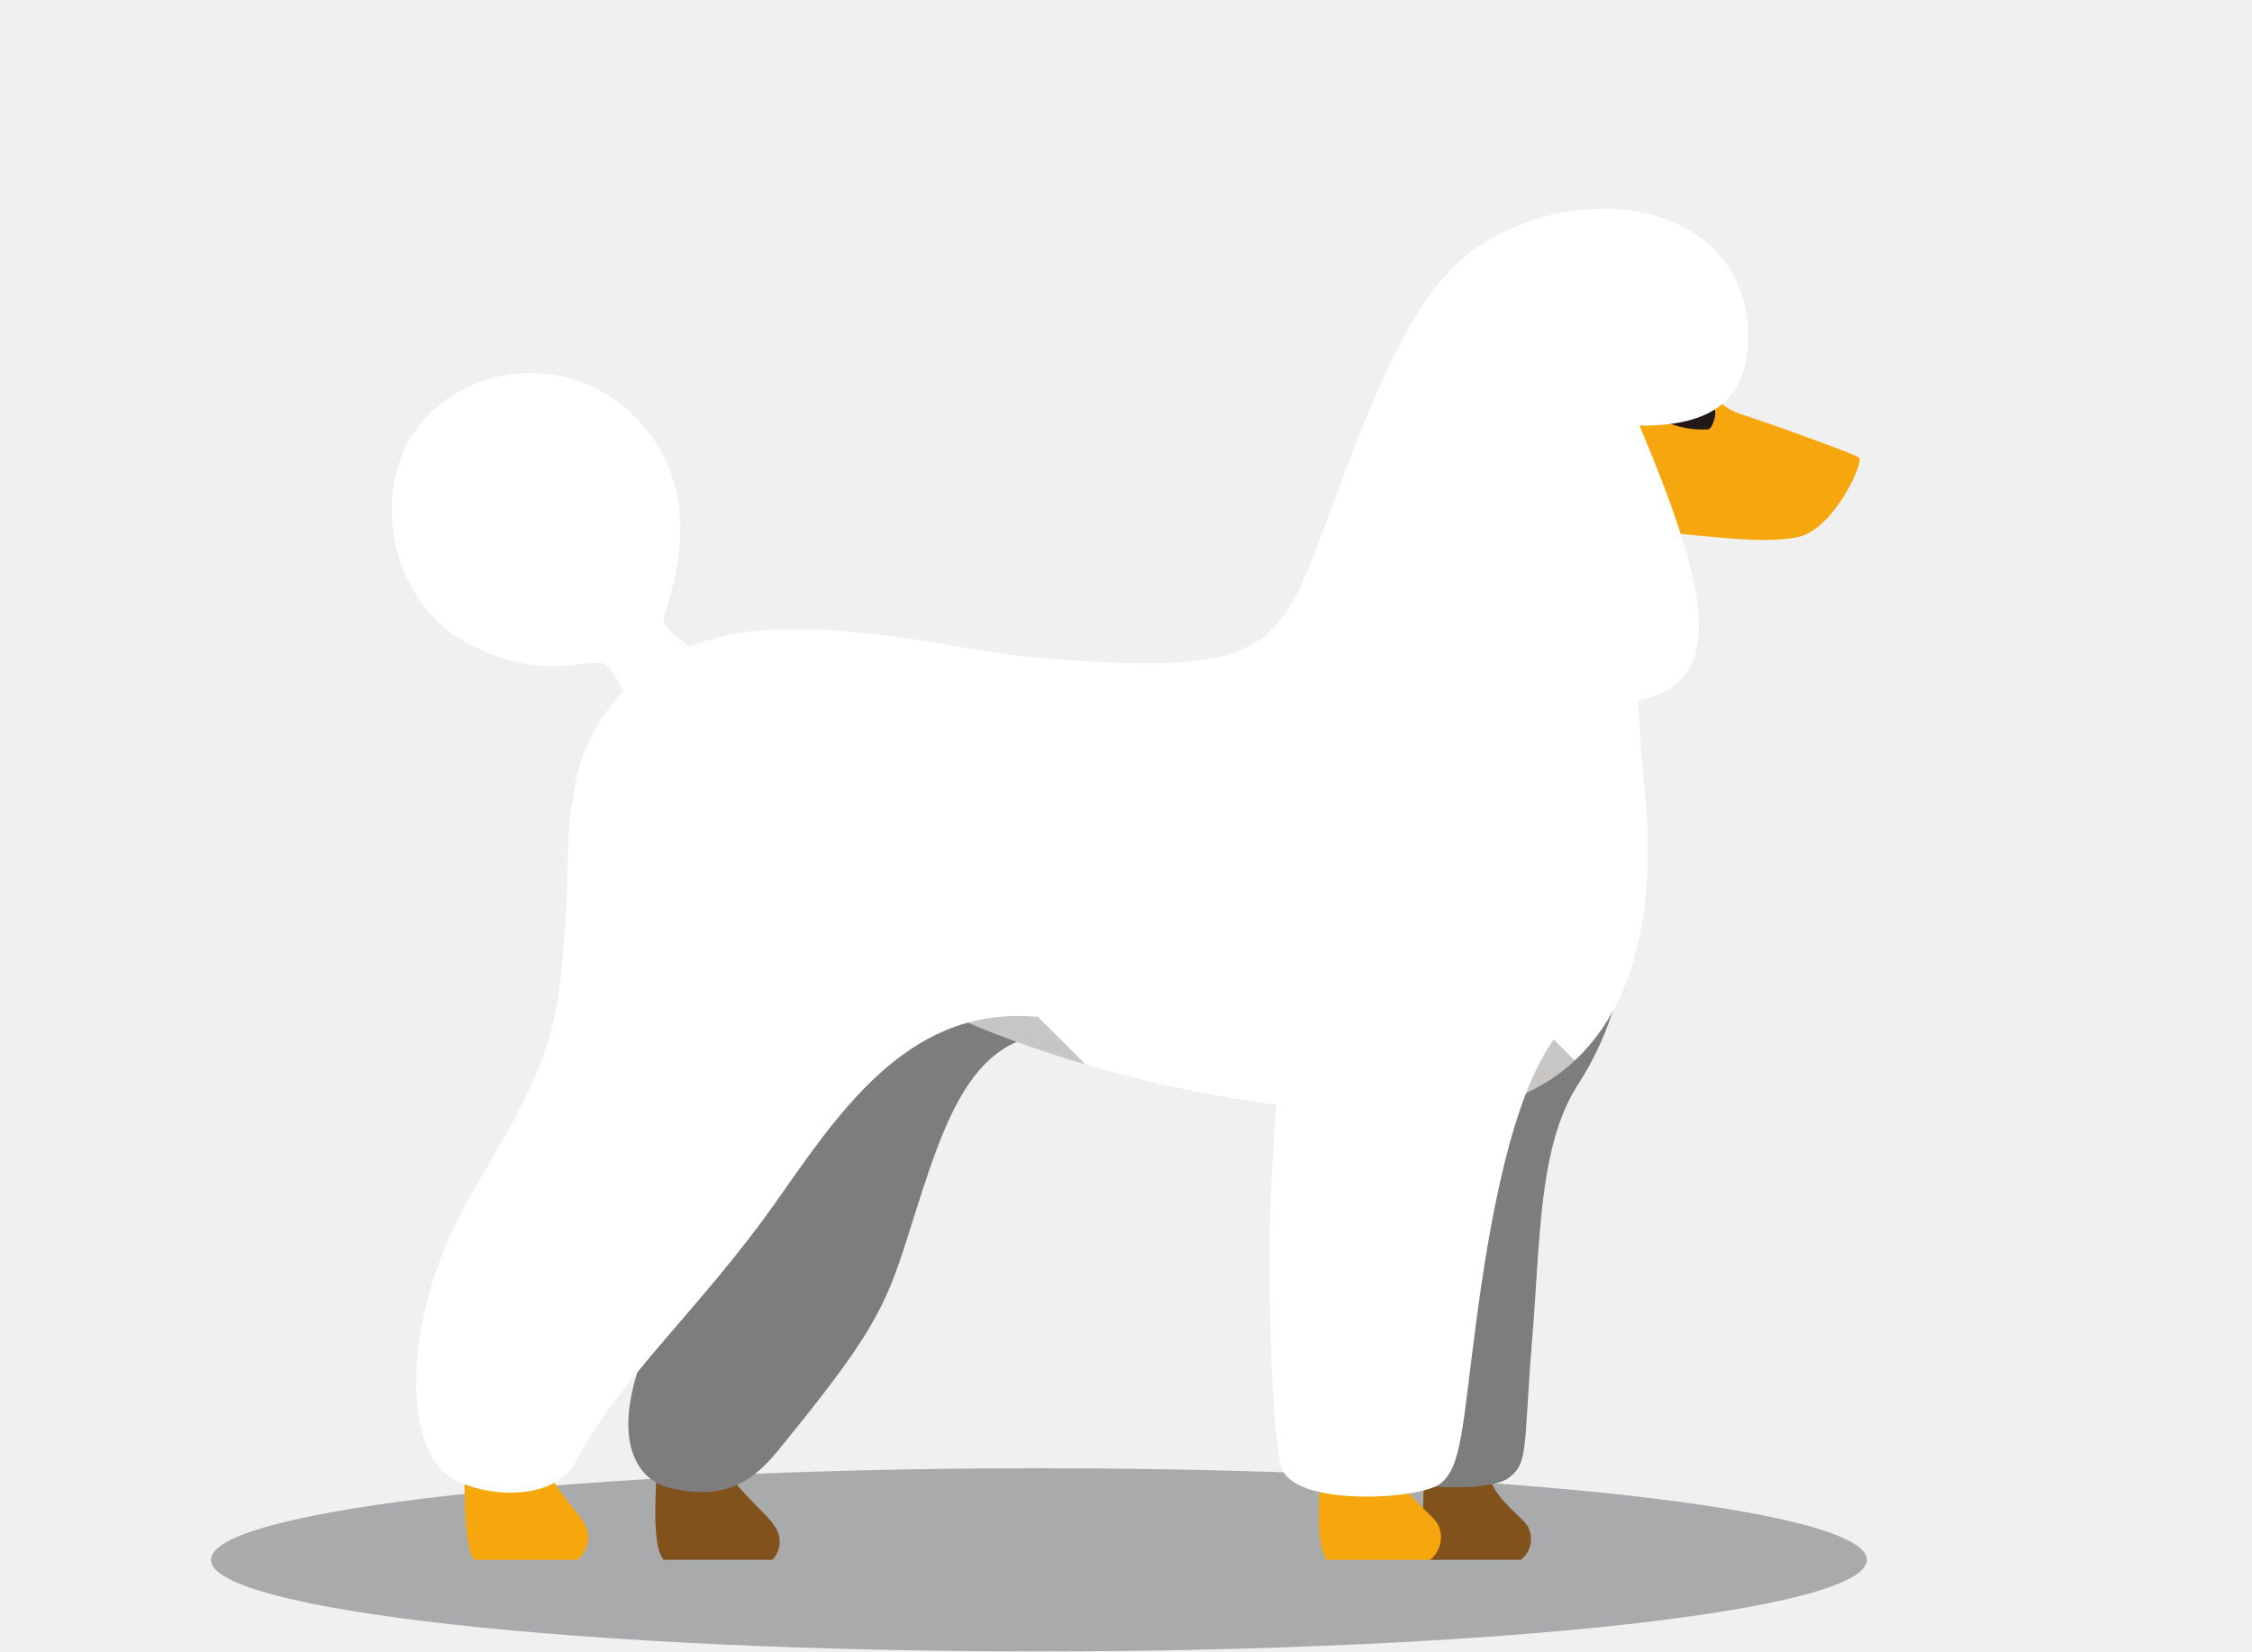
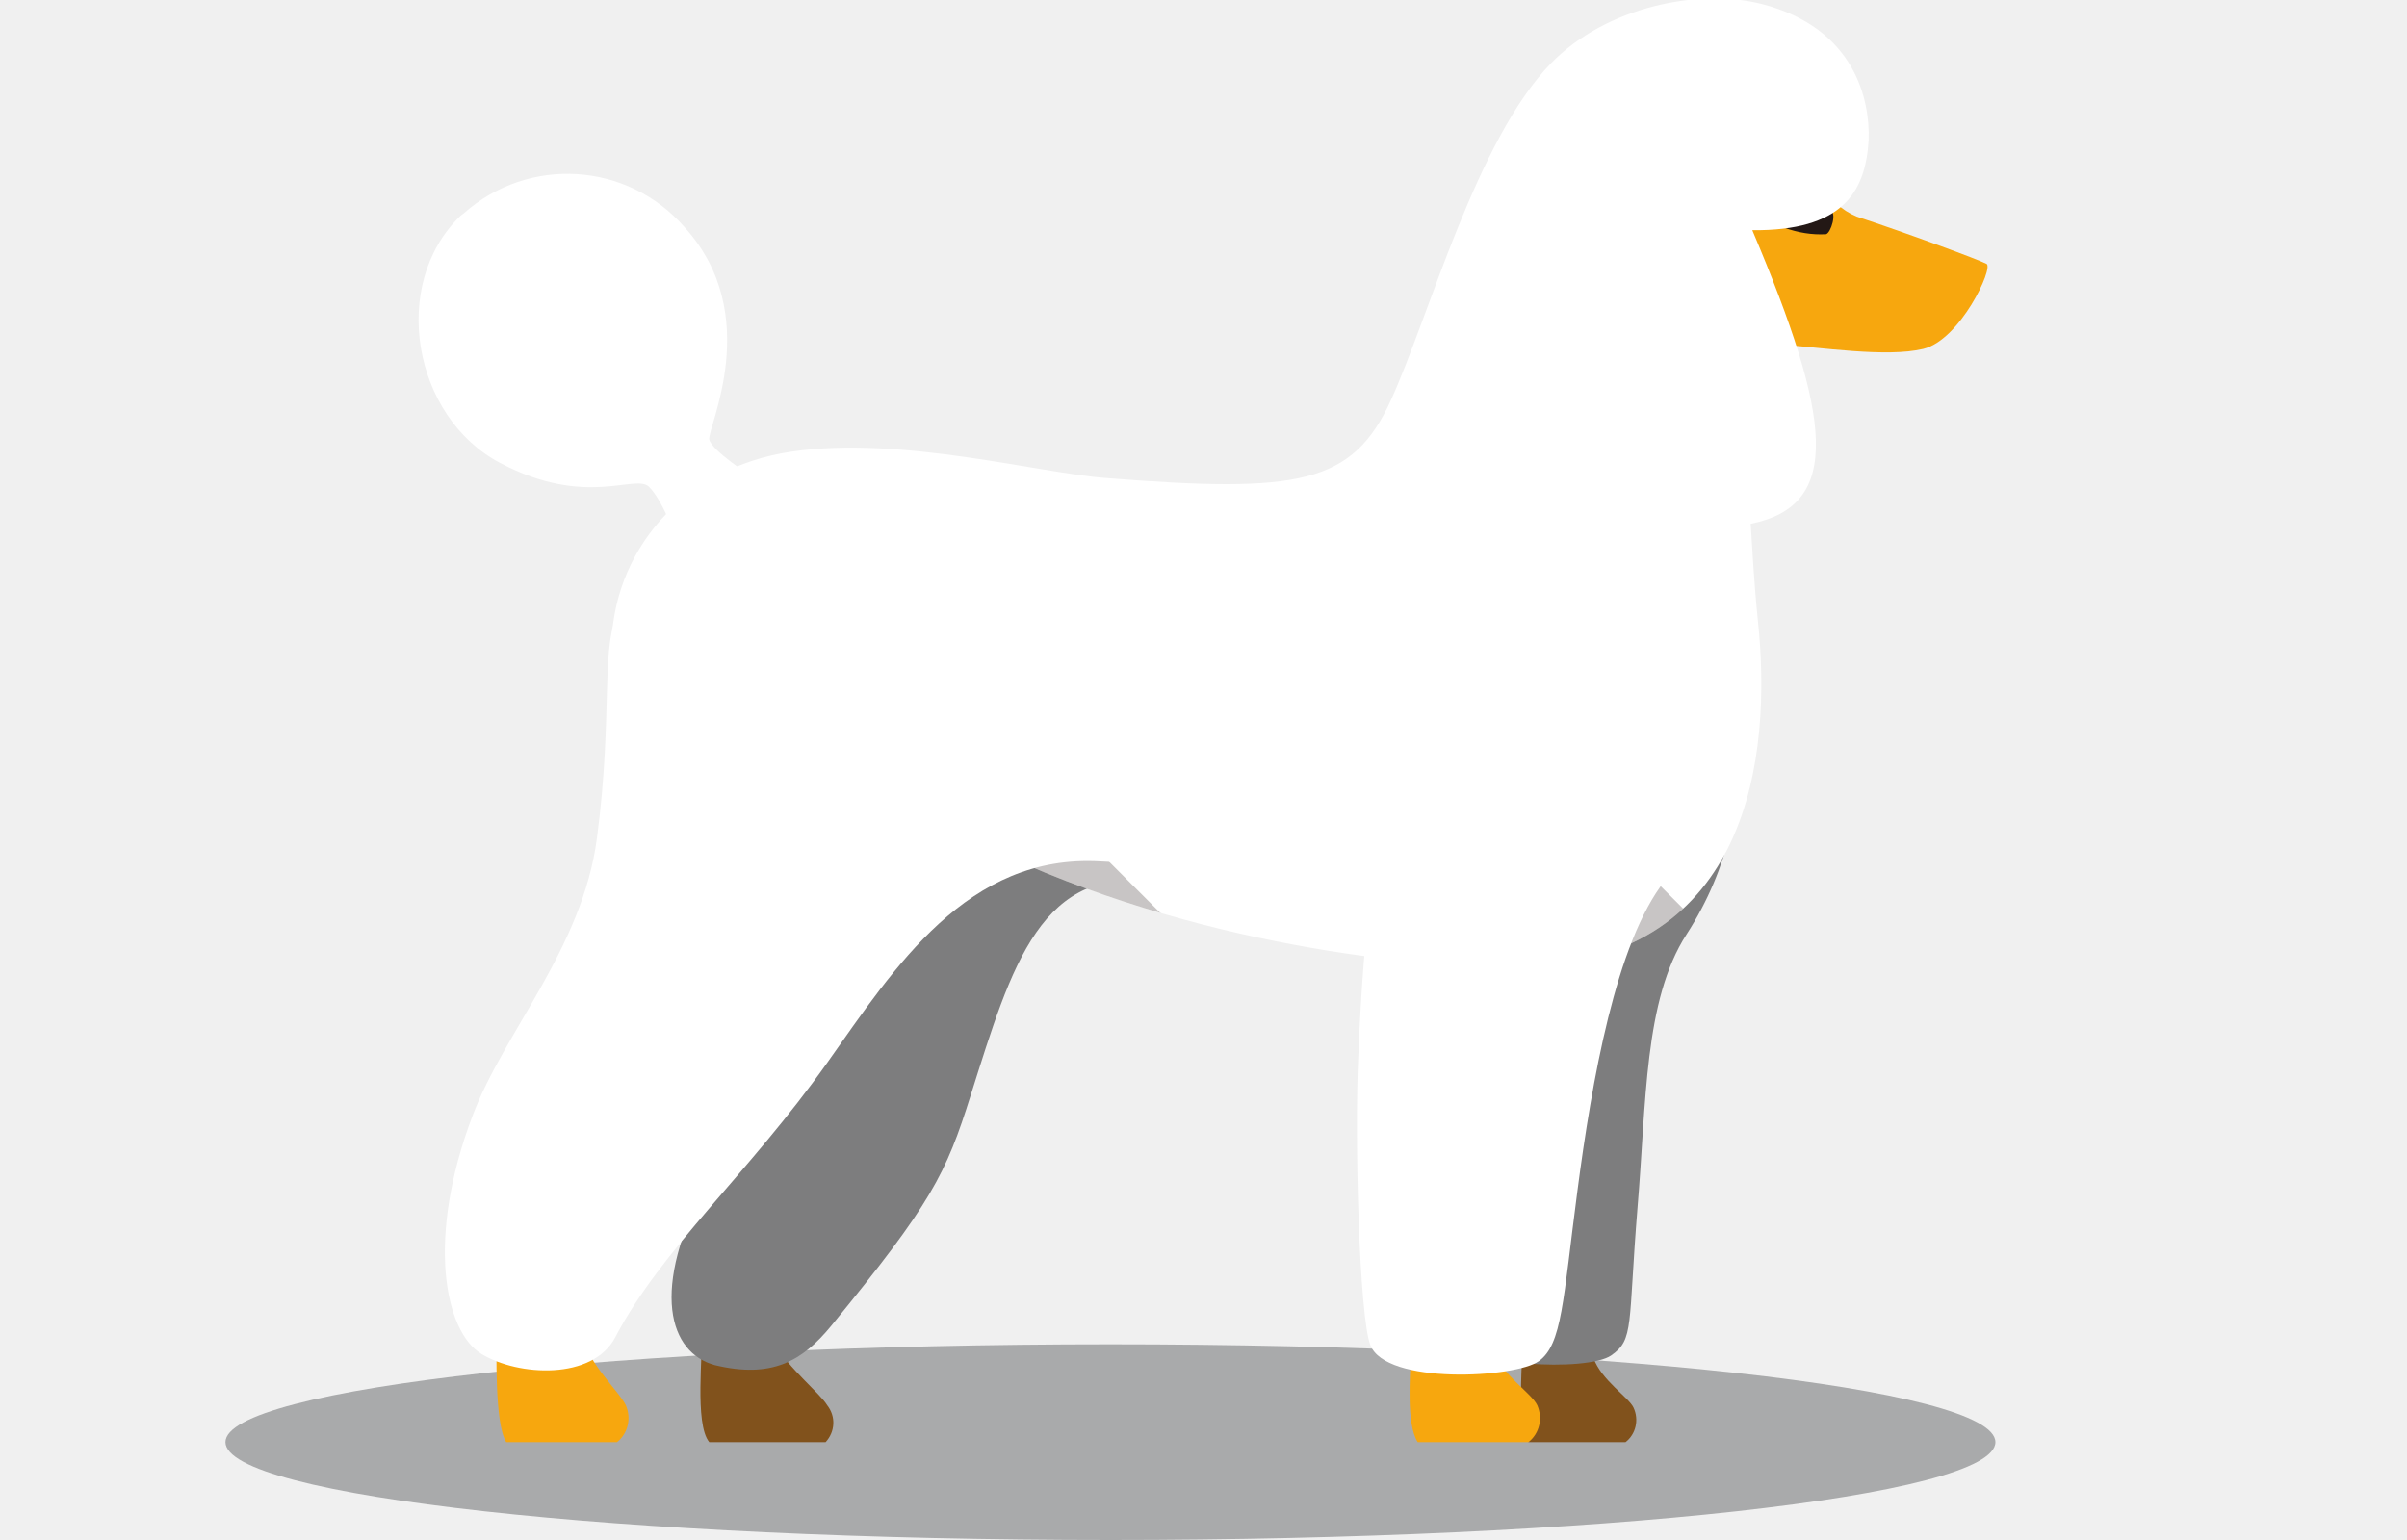
- <svg xmlns="http://www.w3.org/2000/svg" viewBox="0 0 300 220">
-   <defs>
-     <style>.cls-1{fill:#fff;}.cls-2{isolation:isolate;}.cls-3{fill:#a9aaab;}.cls-3,.cls-9{mix-blend-mode:multiply;}.cls-4{fill:#81521c;}.cls-5{fill:#7d7d7e;}.cls-6{fill:#f7a70e;}.cls-7{fill:#231815;}.cls-8{clip-path:url(#clip-path);}.cls-9{fill:#241916;opacity:0.25;}</style>
-     <clipPath id="clip-path">
-       <path class="cls-1" d="M219.1,105.4c1.8,17-1.1,42-28.8,43.1-8.8.4-36.3-1.4-62.4-12.7-10.7-4.7-14.6-3.1-18.9-3.6-23.7-3.1-32.8-11.1-32.8-23.2S85,86.3,98.7,84.3s30.8,2.7,39.2,3.3c24,1.9,30.7.8,35.5-9.8S184,45.5,193.3,35.9c6.9-7.1,18.5-9.4,26.3-7.4,11.6,3,13.5,12,13.3,17-.4,6.6-3.4,11.3-14.5,11.2,9.9,23.4,11.3,34.3-.2,36.6C218.4,96.4,218.6,100.5,219.1,105.4Z" />
-     </clipPath>
-   </defs>
-   <g class="cls-2">
-     <g id="Layer_1" data-name="Layer 1">
-       <ellipse class="cls-3" cx="138.4" cy="207.8" rx="110.3" ry="12.2" />
-       <path class="cls-4" d="M189.7,196.9c0,1.7-.6,8.8.8,10.9h12.1a3.5,3.5,0,0,0,1-4.3c-.6-1.3-4-3.4-5-6.2S189.7,196.9,189.7,196.9Z" />
-       <path class="cls-4" d="M87.4,194.5c.3,1.8-.9,11,1,13.3h14.5a3.5,3.5,0,0,0,.2-4.6c-.9-1.5-4.8-4.6-6.5-7.6S87.4,194.5,87.4,194.5Z" />
-       <path class="cls-5" d="M210.2,144.5c-5.3,8.2-5,21-6.1,34-1.2,14.8-.4,16.5-3.3,18.5s-18.3,1.5-20.5-2.6-2.4-24.9-2-34.8c.8-17.4,2.4-27.7,4.4-31.5s13.7-18.1,19.6-12.9,9.5-12.7,11.5-9.1S221.1,127.6,210.2,144.5Z" />
-       <path class="cls-5" d="M84.3,104c-1.9,4,11.6,20.5,14.1,36.4s-6,26.9-10.1,34.6c-7.5,14-4.8,21.7.8,23.2,7.1,1.7,10.9-.5,14.5-4.9,12.5-15.3,14.3-18.9,17.4-28.8,5.1-16.1,8.7-29,23.7-26.5,11.9,2.1-8.7-33.3-18-38.2S90.1,92.1,84.3,104Z" />
-       <path class="cls-6" d="M227.2,51a7.9,7.9,0,0,0,4.2,4c6.1,2,15.3,5.4,16.2,5.9s-3.3,9.5-7.9,10.6-12.7-.2-18.4-.6a12.5,12.5,0,0,0-6.3.9c-5.2,2-6.7-8.9-4.2-13.1S226.2,48.8,227.2,51Z" />
-       <path class="cls-1" d="M57.4,54.9c-8.9,8.6-5.9,25.1,4.9,30.8s16.9,1.3,18.6,3,3.3,6.2,3.3,6.2l9.5-7.5s-5-3.2-5.3-4.6,6.9-15.5-3.1-26.5A19.5,19.5,0,0,0,57.4,54.9Z" />
-       <path class="cls-6" d="M175.8,197.4c0,1.8-.6,8.1.9,10.4h13.8a3.8,3.8,0,0,0,1.1-4.6c-.7-1.5-4.3-3.7-5.5-6.8S175.8,197.4,175.8,197.4Z" />
-       <path class="cls-6" d="M61.9,194.1c0,1.8-.3,11.4,1.2,13.7H76.9a3.8,3.8,0,0,0,1.1-4.6c-.7-1.5-4-4.6-5.1-7.6S61.9,194.1,61.9,194.1Z" />
-       <path class="cls-7" d="M222.4,56.4a12.1,12.1,0,0,0,5.2.8c.6-.2,1.4-2.7.5-3S221.6,56,222.4,56.4Z" />
-       <path class="cls-1" d="M219.1,105.4c1.8,17-1.1,42-28.8,43.1-8.8.4-36.3-1.4-62.4-12.7-10.7-4.7-14.6-3.1-18.9-3.6-23.7-3.1-32.8-11.1-32.8-23.2S85,86.3,98.7,84.3s30.8,2.7,39.2,3.3c24,1.9,30.7.8,35.5-9.8S184,45.5,193.3,35.9c6.9-7.1,18.5-9.4,26.3-7.4,11.6,3,13.5,12,13.3,17-.4,6.6-3.4,11.3-14.5,11.2,9.9,23.4,11.3,34.3-.2,36.6C218.4,96.4,218.6,100.5,219.1,105.4Z" />
-       <g class="cls-8">
-         <polygon class="cls-9" points="133.7 130.9 147.2 144.4 118.4 142.6 122.4 130.6 133.7 130.9" />
-         <polygon class="cls-9" points="201.4 151.2 203.7 135.2 213.4 144.9 201.4 151.2" />
+ <svg xmlns="http://www.w3.org/2000/svg" xmlns:xlink="http://www.w3.org/1999/xlink" version="1.1" id="Layer_1" x="0px" y="0px" viewBox="0 0 300 192" style="enable-background:new 0 0 300 192;" xml:space="preserve">
+   <style type="text/css">
+ 	.st0{fill:#A9AAAB;}
+ 	.st1{fill:#81521C;}
+ 	.st2{fill:#7D7D7E;}
+ 	.st3{fill:#F7A70E;}
+ 	.st4{fill:#FFFFFF;}
+ 	.st5{fill:#231815;}
+ 	.st6{clip-path:url(#SVGID_2_);}
+ 	.st7{opacity:0.25;fill:#241916;enable-background:new    ;}
+ </style>
+   <g>
+     <g id="Layer_1_1_">
+       <ellipse class="st0" cx="138.4" cy="179.8" rx="110.3" ry="12.2" />
+       <path class="st1" d="M189.7,168.9c0,1.7-0.6,8.8,0.8,10.9h12.1c1.3-1,1.7-2.8,1-4.3c-0.6-1.3-4-3.4-5-6.2S189.7,168.9,189.7,168.9    z" />
+       <path class="st1" d="M87.4,166.5c0.3,1.8-0.9,11,1,13.3h14.5c1.2-1.3,1.3-3.2,0.2-4.6c-0.9-1.5-4.8-4.6-6.5-7.6    S87.4,166.5,87.4,166.5z" />
+       <path class="st2" d="M210.2,116.5c-5.3,8.2-5,21-6.1,34c-1.2,14.8-0.4,16.5-3.3,18.5s-18.3,1.5-20.5-2.6s-2.4-24.9-2-34.8    c0.8-17.4,2.4-27.7,4.4-31.5s13.7-18.1,19.6-12.9s9.5-12.7,11.5-9.1S221.1,99.6,210.2,116.5z" />
+       <path class="st2" d="M84.3,76c-1.9,4,11.6,20.5,14.1,36.4s-6,26.9-10.1,34.6c-7.5,14-4.8,21.7,0.8,23.2c7.1,1.7,10.9-0.5,14.5-4.9    c12.5-15.3,14.3-18.9,17.4-28.8c5.1-16.1,8.7-29,23.7-26.5c11.9,2.1-8.7-33.3-18-38.2S90.1,64.1,84.3,76z" />
+       <path class="st3" d="M227.2,23c0.8,1.8,2.3,3.2,4.2,4c6.1,2,15.3,5.4,16.2,5.9s-3.3,9.5-7.9,10.6s-12.7-0.2-18.4-0.6    c-2.1-0.2-4.3,0.1-6.3,0.9c-5.2,2-6.7-8.9-4.2-13.1S226.2,20.8,227.2,23z" />
+       <path class="st4" d="M57.4,26.9c-8.9,8.6-5.9,25.1,4.9,30.8s16.9,1.3,18.6,3s3.3,6.2,3.3,6.2l9.5-7.5c0,0-5-3.2-5.3-4.6    s6.9-15.5-3.1-26.5c-7.1-8.1-19.4-8.9-27.5-1.7C57.7,26.7,57.5,26.8,57.4,26.9z" />
+       <path class="st3" d="M175.8,169.4c0,1.8-0.6,8.1,0.9,10.4h13.8c1.4-1.1,1.8-3,1.1-4.6c-0.7-1.5-4.3-3.7-5.5-6.8    S175.8,169.4,175.8,169.4z" />
+       <path class="st3" d="M61.9,166.1c0,1.8-0.3,11.4,1.2,13.7h13.8c1.4-1.1,1.8-3,1.1-4.6c-0.7-1.5-4-4.6-5.1-7.6    S61.9,166.1,61.9,166.1z" />
+       <path class="st5" d="M222.4,28.4c1.7,0.6,3.4,0.9,5.2,0.8c0.6-0.2,1.4-2.7,0.5-3S221.6,28,222.4,28.4z" />
+       <path class="st4" d="M219.1,77.4c1.8,17-1.1,42-28.8,43.1c-8.8,0.4-36.3-1.4-62.4-12.7c-10.7-4.7-14.6-3.1-18.9-3.6    C85.3,101.1,76.2,93.1,76.2,81S85,58.3,98.7,56.3s30.8,2.7,39.2,3.3c24,1.9,30.7,0.8,35.5-9.8S184,17.5,193.3,7.9    c6.9-7.1,18.5-9.4,26.3-7.4c11.6,3,13.5,12,13.3,17c-0.4,6.6-3.4,11.3-14.5,11.2c9.9,23.4,11.3,34.3-0.2,36.6    C218.4,68.4,218.6,72.5,219.1,77.4z" />
+       <g>
+         <defs>
+           <path id="SVGID_1_" d="M219.1,77.4c1.8,17-1.1,42-28.8,43.1c-8.8,0.4-36.3-1.4-62.4-12.7c-10.7-4.7-14.6-3.1-18.9-3.6      C85.3,101.1,76.2,93.1,76.2,81S85,58.3,98.7,56.3s30.8,2.7,39.2,3.3c24,1.9,30.7,0.8,35.5-9.8S184,17.5,193.3,7.9      c6.9-7.1,18.5-9.4,26.3-7.4c11.6,3,13.5,12,13.3,17c-0.4,6.6-3.4,11.3-14.5,11.2c9.9,23.4,11.3,34.3-0.2,36.6      C218.4,68.4,218.6,72.5,219.1,77.4z" />
+         </defs>
+         <clipPath id="SVGID_2_">
+           <use xlink:href="#SVGID_1_" style="overflow:visible;" />
+         </clipPath>
+         <g class="st6">
+           <polygon class="st7" points="133.7,102.9 147.2,116.4 118.4,114.6 122.4,102.6     " />
+           <polygon class="st7" points="201.4,123.2 203.7,107.2 213.4,116.9     " />
+         </g>
      </g>
-       <path class="cls-1" d="M207.5,137.8c-6.1,7.7-9.1,25-10.9,38.7s-1.9,19.1-4.8,21.2-19.1,3-21-2c-1.4-3.5-2-26.2-1.5-36.1.7-17.4,2.3-27.7,4.3-31.5s13.7-18.1,19.6-12.9,13,7.7,13.6,11.8S209.9,134.8,207.5,137.8Z" />
-       <path class="cls-1" d="M77.3,104c-2.6,4-.8,12.7-2.9,28.5-1.8,13.7-11.6,24.2-15.5,34.6-5.8,15.3-3.5,26.9,1.1,29.7s13.9,3.3,16.7-2.1c5.7-10.9,16.7-20.5,26.4-34.2,8.4-11.9,17.5-26.1,34.1-25.1,3,.2,9,.1,13,.7,5.5.8-23.3-32.6-29.6-36.3S85.4,92.1,77.3,104Z" />
+       <path class="st4" d="M207.5,109.8c-6.1,7.7-9.1,25-10.9,38.7s-1.9,19.1-4.8,21.2s-19.1,3-21-2c-1.4-3.5-2-26.2-1.5-36.1    c0.7-17.4,2.3-27.7,4.3-31.5s13.7-18.1,19.6-12.9s13,7.7,13.6,11.8C207.4,103.1,209.9,106.8,207.5,109.8z" />
+       <path class="st4" d="M77.3,76c-2.6,4-0.8,12.7-2.9,28.5c-1.8,13.7-11.6,24.2-15.5,34.6c-5.8,15.3-3.5,26.9,1.1,29.7    s13.9,3.3,16.7-2.1c5.7-10.9,16.7-20.5,26.4-34.2c8.4-11.9,17.5-26.1,34.1-25.1c3,0.2,9,0.1,13,0.7c5.5,0.8-23.3-32.6-29.6-36.3    S85.4,64.1,77.3,76z" />
    </g>
  </g>
</svg>
